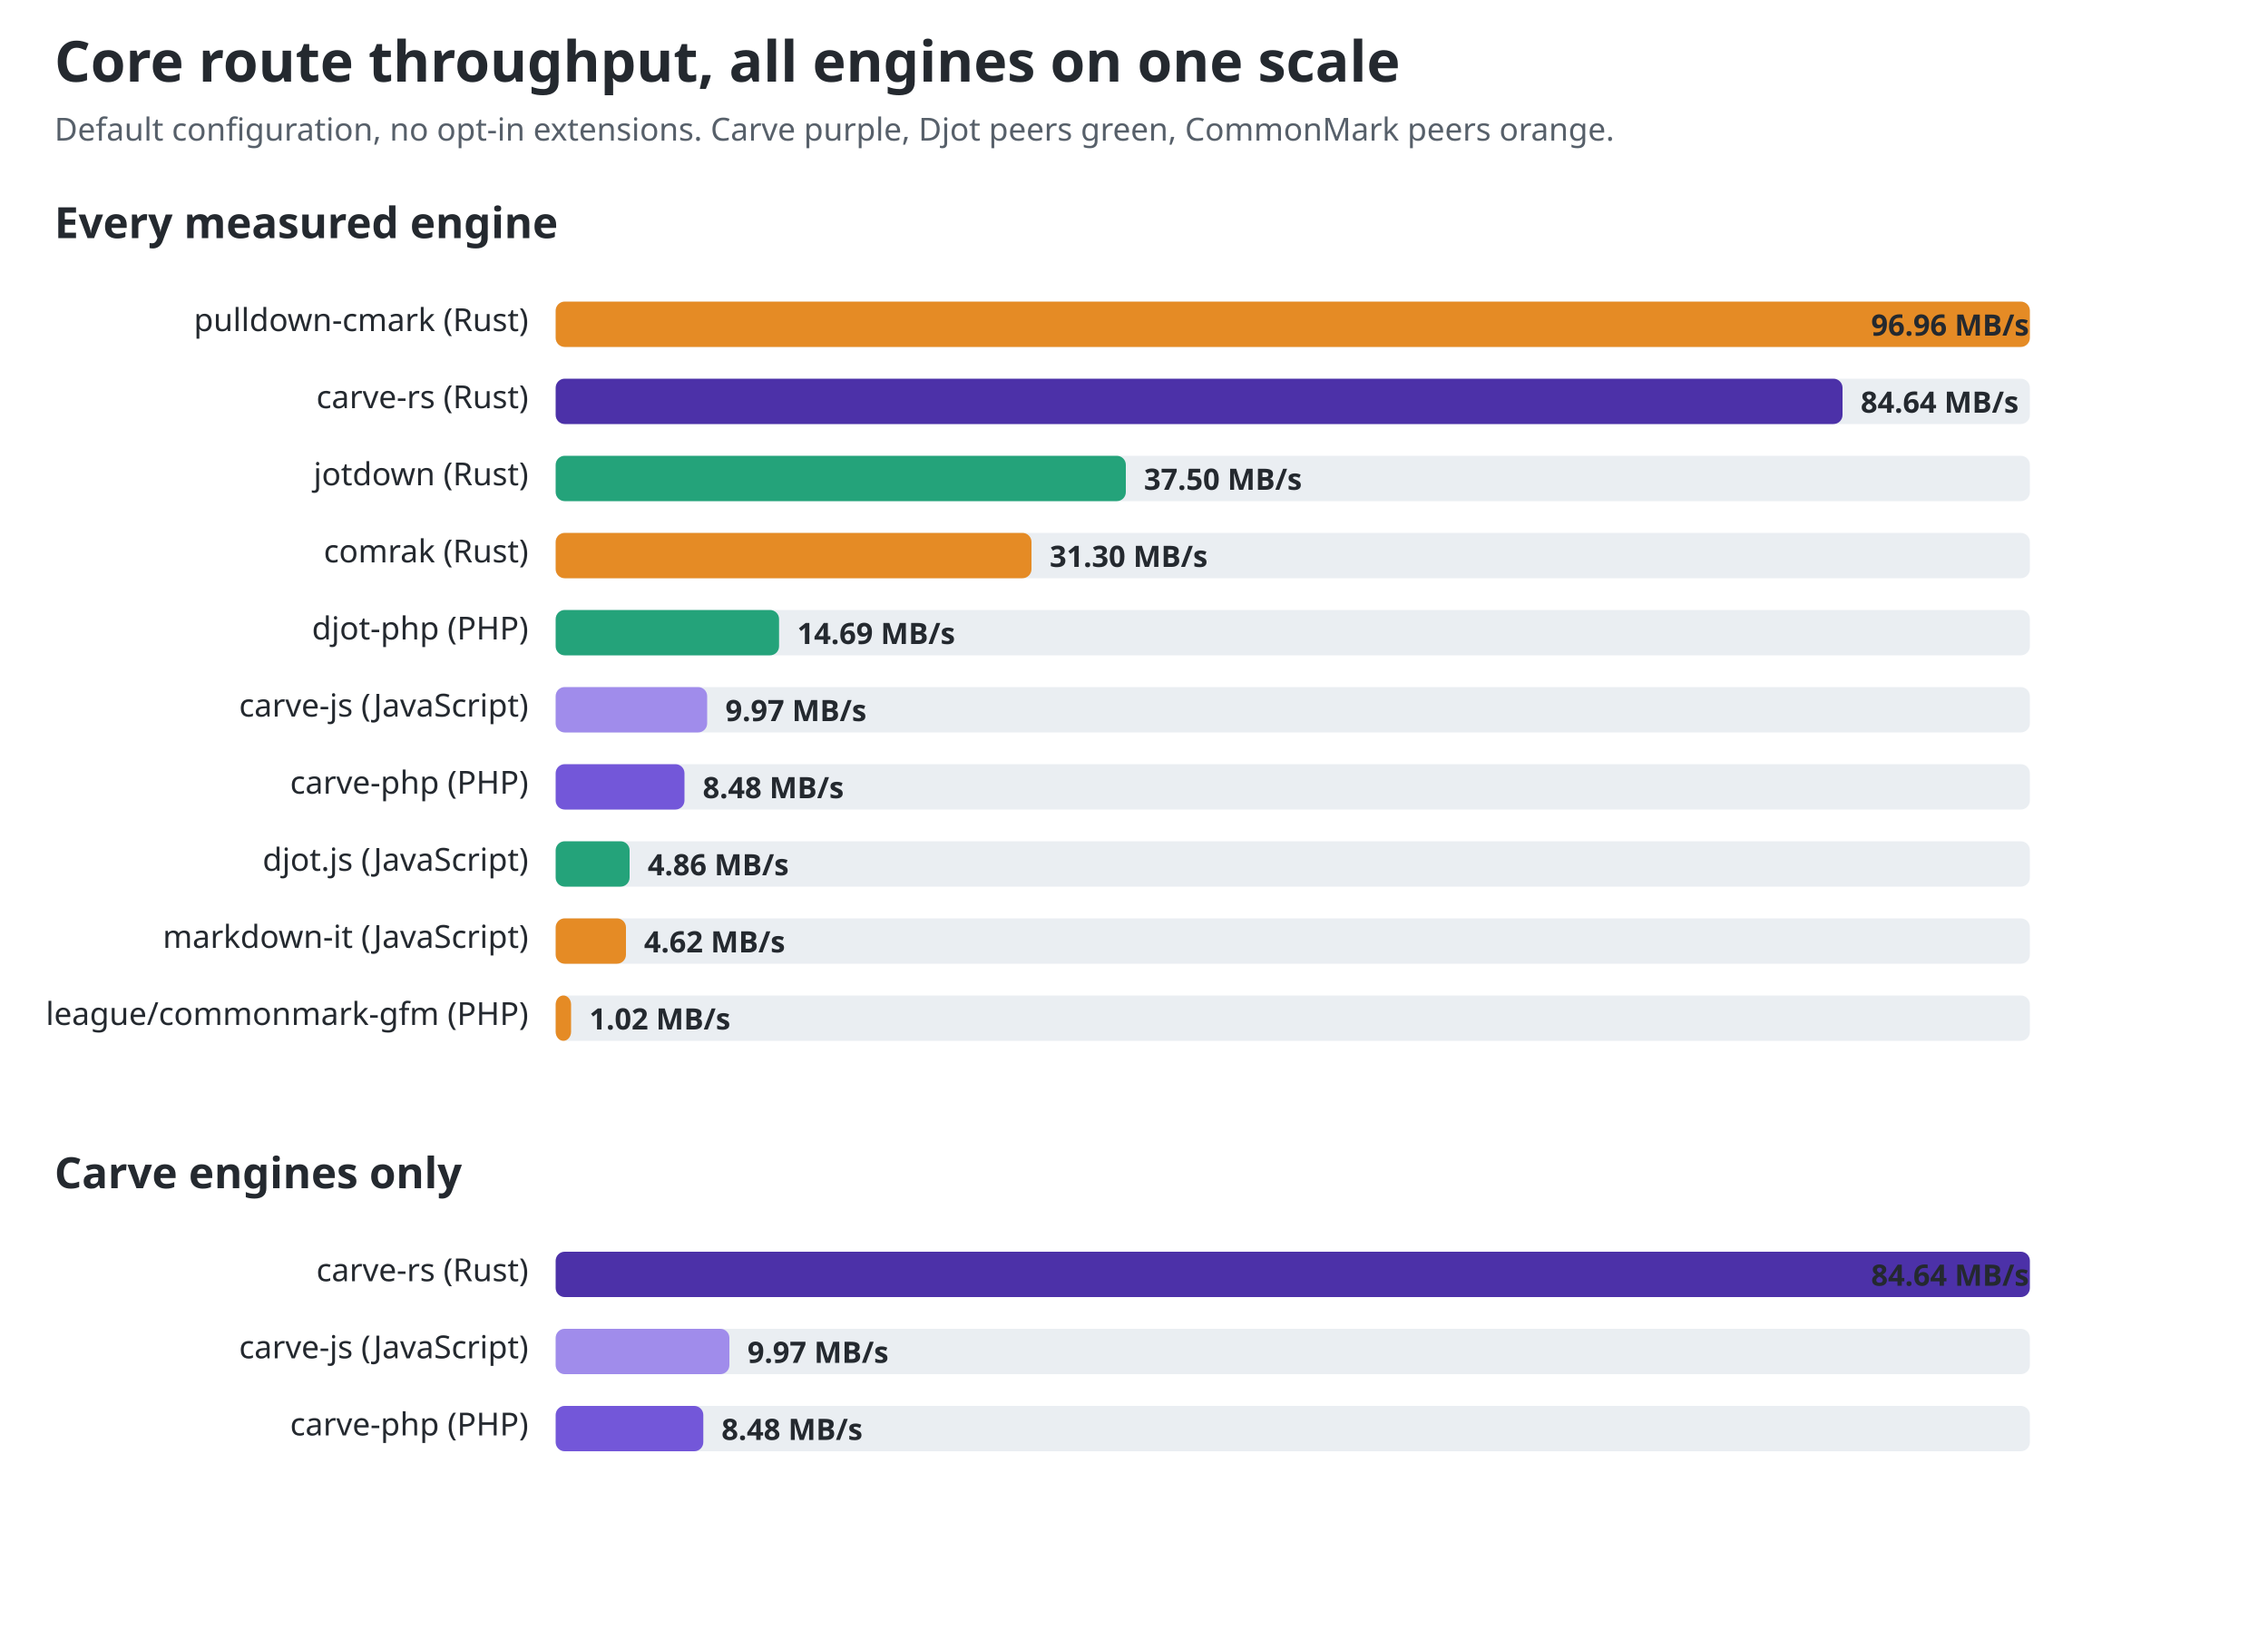
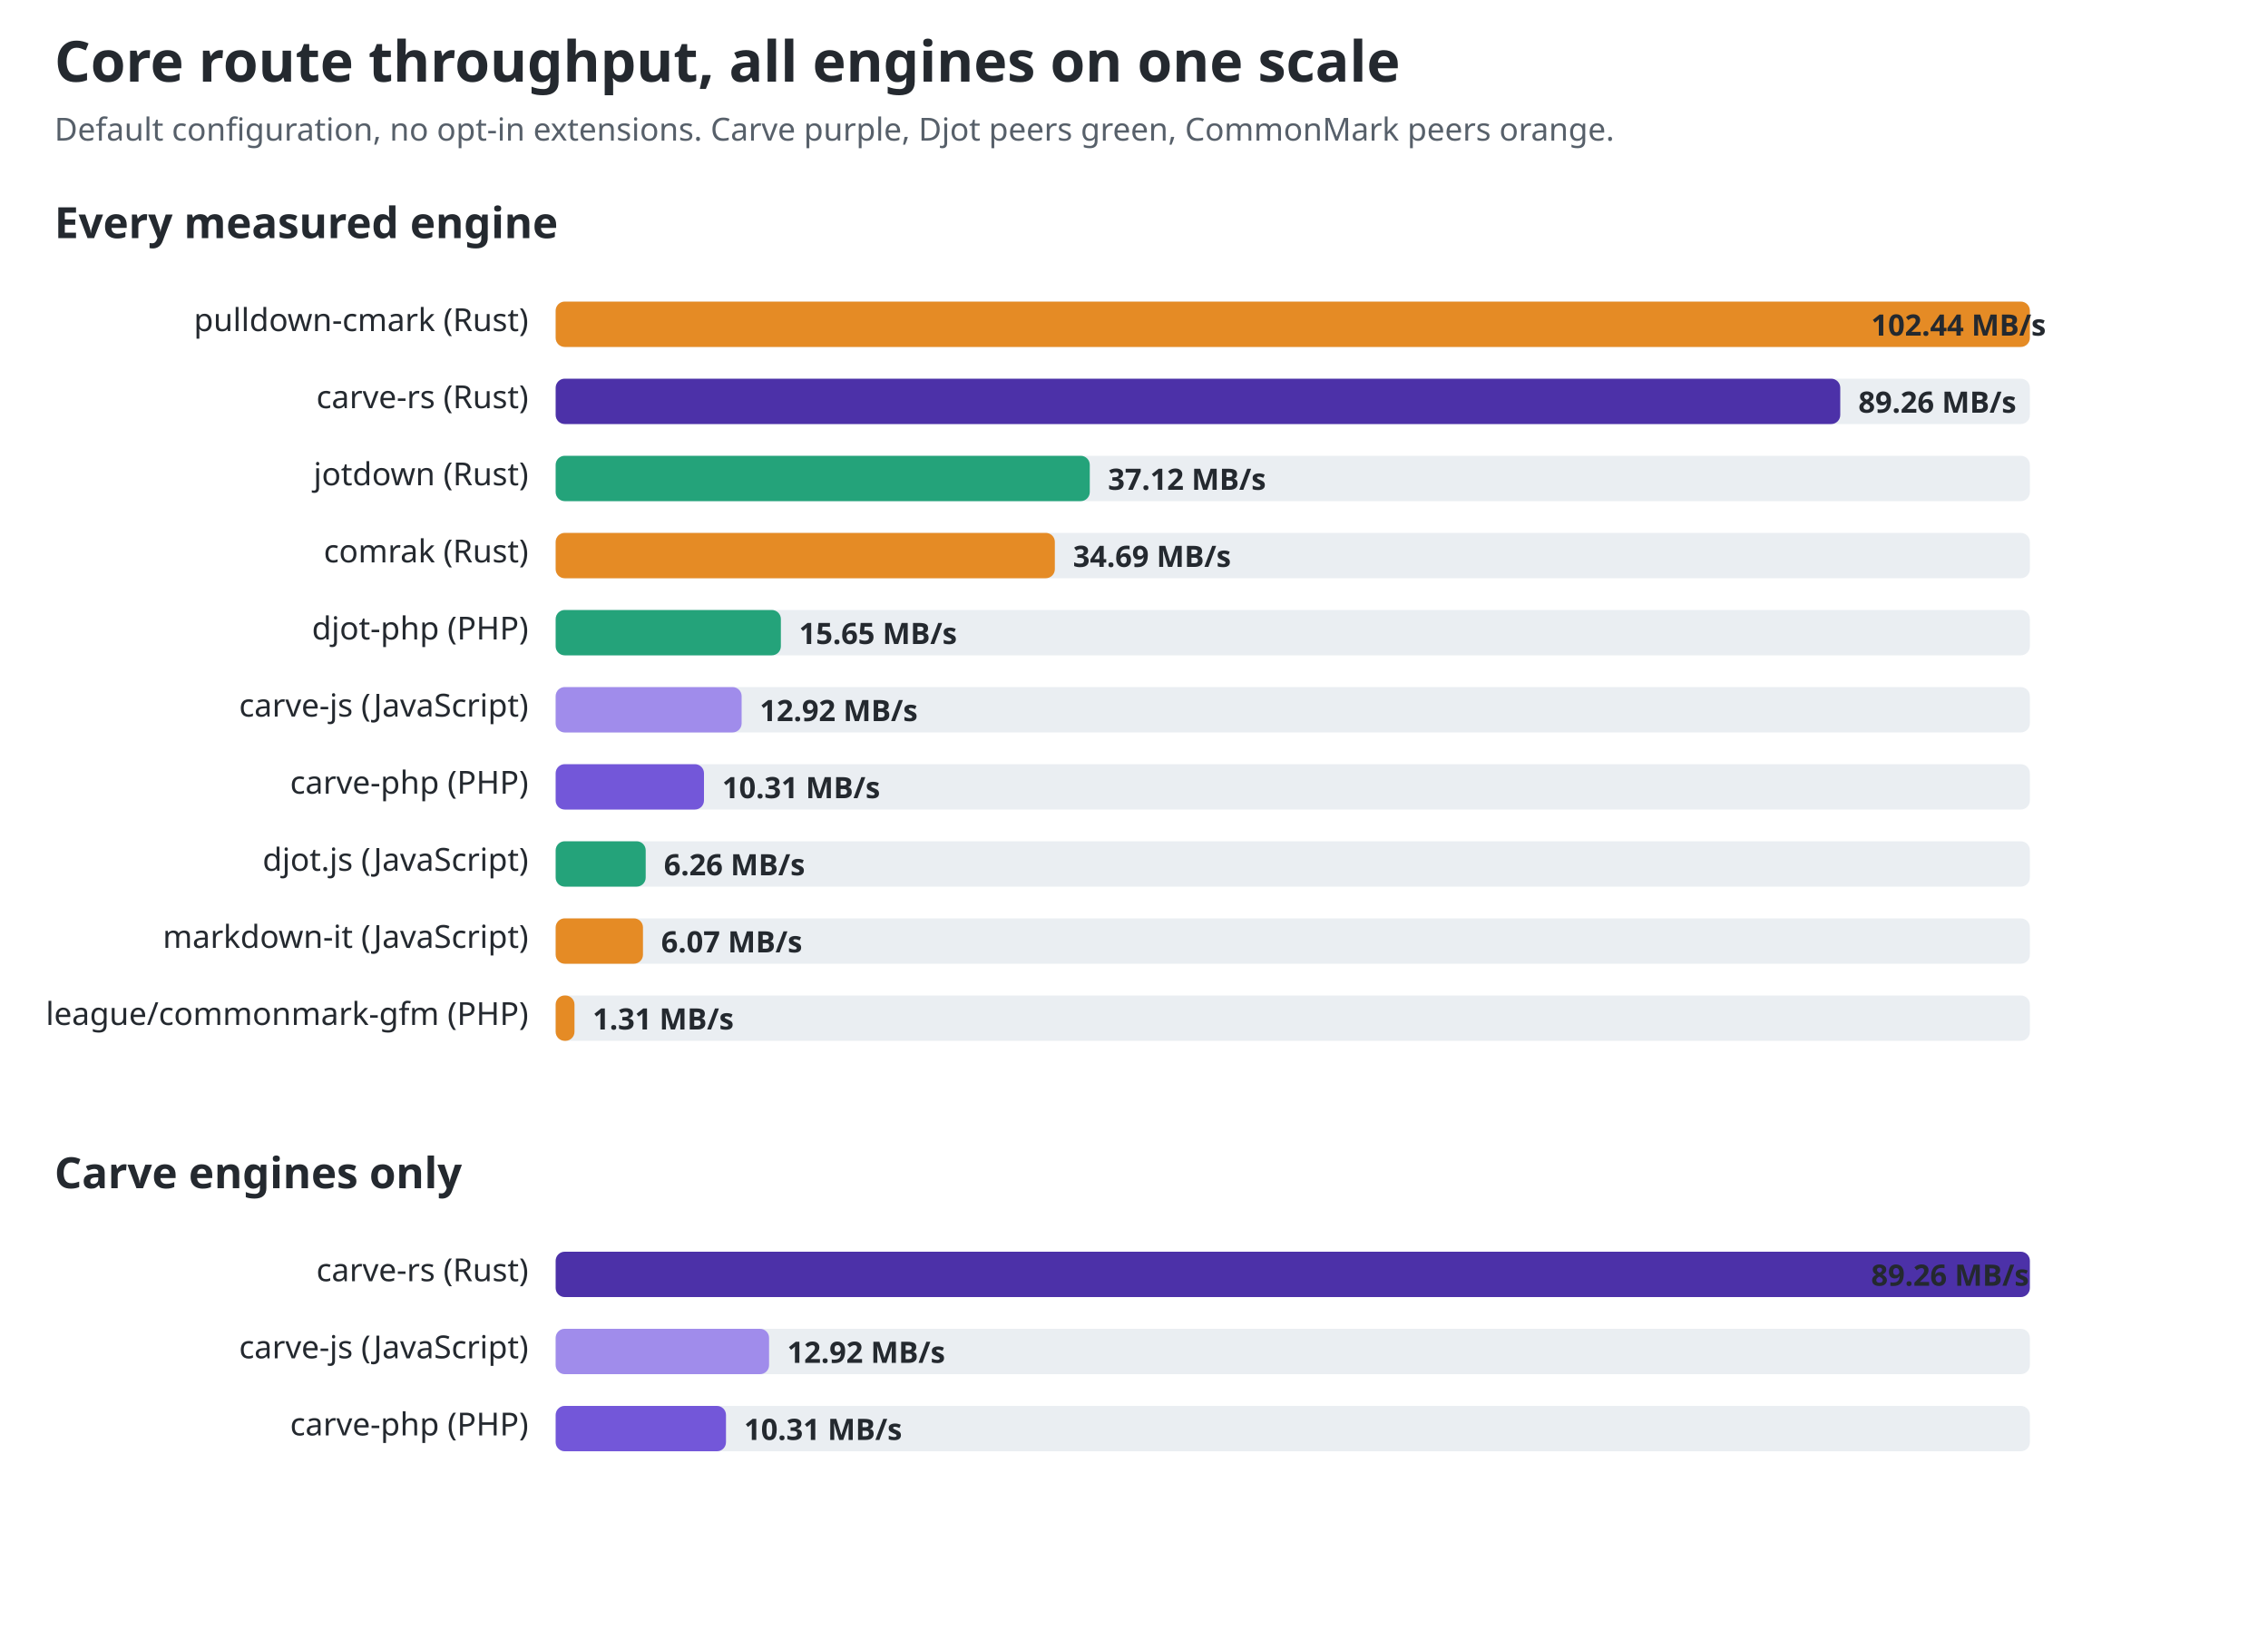
<svg xmlns="http://www.w3.org/2000/svg" width="1000" height="727" viewBox="0 0 1000 727" role="img" aria-labelledby="title desc">
  <style>text{font-family:ui-sans-serif,system-ui,sans-serif;fill:#24292f}.title{font-size:25px;font-weight:700}.sub{font-size:14px;fill:#57606a}.group{font-size:19px;font-weight:650}.label{font-size:14px}.value{font-size:13px;font-weight:650;fill:#24292f}.track{fill:#eaeef2}@media(prefers-color-scheme:dark){text,.value{fill:#f0f6fc}.sub{fill:#8c959f}.track{fill:#30363d}}</style>
  <text id="chart-title" class="title" x="24" y="36">Core route throughput, all engines on one scale</text>
  <text class="sub" x="24" y="62">Default configuration, no opt-in extensions. Carve purple, Djot peers green, CommonMark peers orange.</text>
  <text class="group" x="24" y="105">Every measured engine</text>
  <text class="label" x="233" y="146" text-anchor="end">pulldown-cmark (Rust)</text>
  <rect class="track" x="245" y="133" width="650" height="20" rx="4" />
  <rect x="245" y="133" width="650.0" height="20" rx="4" fill="#e58b25" />
-   <text class="value" x="825" y="148">96.96 MB/s</text>
+   <text class="value" x="825" y="148">102.44 MB/s</text>
  <text class="label" x="233" y="180" text-anchor="end">carve-rs (Rust)</text>
  <rect class="track" x="245" y="167" width="650" height="20" rx="4" />
-   <rect x="245" y="167" width="567.4" height="20" rx="4" fill="#4c31a8" />
-   <text class="value" x="820.409" y="182">84.64 MB/s</text>
+   <rect x="245" y="167" width="566.4" height="20" rx="4" fill="#4c31a8" />
+   <text class="value" x="819.371" y="182">89.26 MB/s</text>
  <text class="label" x="233" y="214" text-anchor="end">jotdown (Rust)</text>
  <rect class="track" x="245" y="201" width="650" height="20" rx="4" />
-   <rect x="245" y="201" width="251.4" height="20" rx="4" fill="#24a37a" />
-   <text class="value" x="504.392" y="216">37.50 MB/s</text>
+   <rect x="245" y="201" width="235.5" height="20" rx="4" fill="#24a37a" />
+   <text class="value" x="488.533" y="216">37.12 MB/s</text>
  <text class="label" x="233" y="248" text-anchor="end">comrak (Rust)</text>
  <rect class="track" x="245" y="235" width="650" height="20" rx="4" />
-   <rect x="245" y="235" width="209.8" height="20" rx="4" fill="#e58b25" />
-   <text class="value" x="462.829" y="250">31.30 MB/s</text>
+   <rect x="245" y="235" width="220.1" height="20" rx="4" fill="#e58b25" />
+   <text class="value" x="473.114" y="250">34.69 MB/s</text>
  <text class="label" x="233" y="282" text-anchor="end">djot-php (PHP)</text>
  <rect class="track" x="245" y="269" width="650" height="20" rx="4" />
-   <rect x="245" y="269" width="98.5" height="20" rx="4" fill="#24a37a" />
-   <text class="value" x="351.479" y="284">14.69 MB/s</text>
+   <rect x="245" y="269" width="99.3" height="20" rx="4" fill="#24a37a" />
+   <text class="value" x="352.302" y="284">15.65 MB/s</text>
  <text class="label" x="233" y="316" text-anchor="end">carve-js (JavaScript)</text>
  <rect class="track" x="245" y="303" width="650" height="20" rx="4" />
-   <rect x="245" y="303" width="66.8" height="20" rx="4" fill="#a08ceb" />
-   <text class="value" x="319.837" y="318">9.97 MB/s</text>
+   <rect x="245" y="303" width="82.0" height="20" rx="4" fill="#a08ceb" />
+   <text class="value" x="334.98" y="318">12.92 MB/s</text>
  <text class="label" x="233" y="350" text-anchor="end">carve-php (PHP)</text>
  <rect class="track" x="245" y="337" width="650" height="20" rx="4" />
-   <rect x="245" y="337" width="56.8" height="20" rx="4" fill="#7357d9" />
-   <text class="value" x="309.848" y="352">8.48 MB/s</text>
+   <rect x="245" y="337" width="65.4" height="20" rx="4" fill="#7357d9" />
+   <text class="value" x="318.419" y="352">10.31 MB/s</text>
  <text class="label" x="233" y="384" text-anchor="end">djot.js (JavaScript)</text>
  <rect class="track" x="245" y="371" width="650" height="20" rx="4" />
-   <rect x="245" y="371" width="32.6" height="20" rx="4" fill="#24a37a" />
-   <text class="value" x="285.58" y="386">4.86 MB/s</text>
+   <rect x="245" y="371" width="39.7" height="20" rx="4" fill="#24a37a" />
+   <text class="value" x="292.721" y="386">6.26 MB/s</text>
  <text class="label" x="233" y="418" text-anchor="end">markdown-it (JavaScript)</text>
  <rect class="track" x="245" y="405" width="650" height="20" rx="4" />
-   <rect x="245" y="405" width="31.0" height="20" rx="4" fill="#e58b25" />
-   <text class="value" x="283.972" y="420">4.62 MB/s</text>
+   <rect x="245" y="405" width="38.5" height="20" rx="4" fill="#e58b25" />
+   <text class="value" x="291.515" y="420">6.07 MB/s</text>
  <text class="label" x="233" y="452" text-anchor="end">league/commonmark-gfm (PHP)</text>
  <rect class="track" x="245" y="439" width="650" height="20" rx="4" />
-   <rect x="245" y="439" width="6.8" height="20" rx="4" fill="#e58b25" />
-   <text class="value" x="259.838" y="454">1.02 MB/s</text>
+   <rect x="245" y="439" width="8.3" height="20" rx="4" fill="#e58b25" />
+   <text class="value" x="261.312" y="454">1.31 MB/s</text>
  <text class="group" x="24" y="524">Carve engines only</text>
  <text class="label" x="233" y="565" text-anchor="end">carve-rs (Rust)</text>
  <rect class="track" x="245" y="552" width="650" height="20" rx="4" />
  <rect x="245" y="552" width="650.0" height="20" rx="4" fill="#4c31a8" />
-   <text class="value" x="825" y="567">84.64 MB/s</text>
+   <text class="value" x="825" y="567">89.26 MB/s</text>
  <text class="label" x="233" y="599" text-anchor="end">carve-js (JavaScript)</text>
  <rect class="track" x="245" y="586" width="650" height="20" rx="4" />
-   <rect x="245" y="586" width="76.6" height="20" rx="4" fill="#a08ceb" />
-   <text class="value" x="329.565" y="601">9.97 MB/s</text>
+   <rect x="245" y="586" width="94.1" height="20" rx="4" fill="#a08ceb" />
+   <text class="value" x="347.085" y="601">12.92 MB/s</text>
  <text class="label" x="233" y="633" text-anchor="end">carve-php (PHP)</text>
  <rect class="track" x="245" y="620" width="650" height="20" rx="4" />
-   <rect x="245" y="620" width="65.1" height="20" rx="4" fill="#7357d9" />
-   <text class="value" x="318.123" y="635">8.48 MB/s</text>
+   <rect x="245" y="620" width="75.1" height="20" rx="4" fill="#7357d9" />
+   <text class="value" x="328.078" y="635">10.31 MB/s</text>
</svg>
